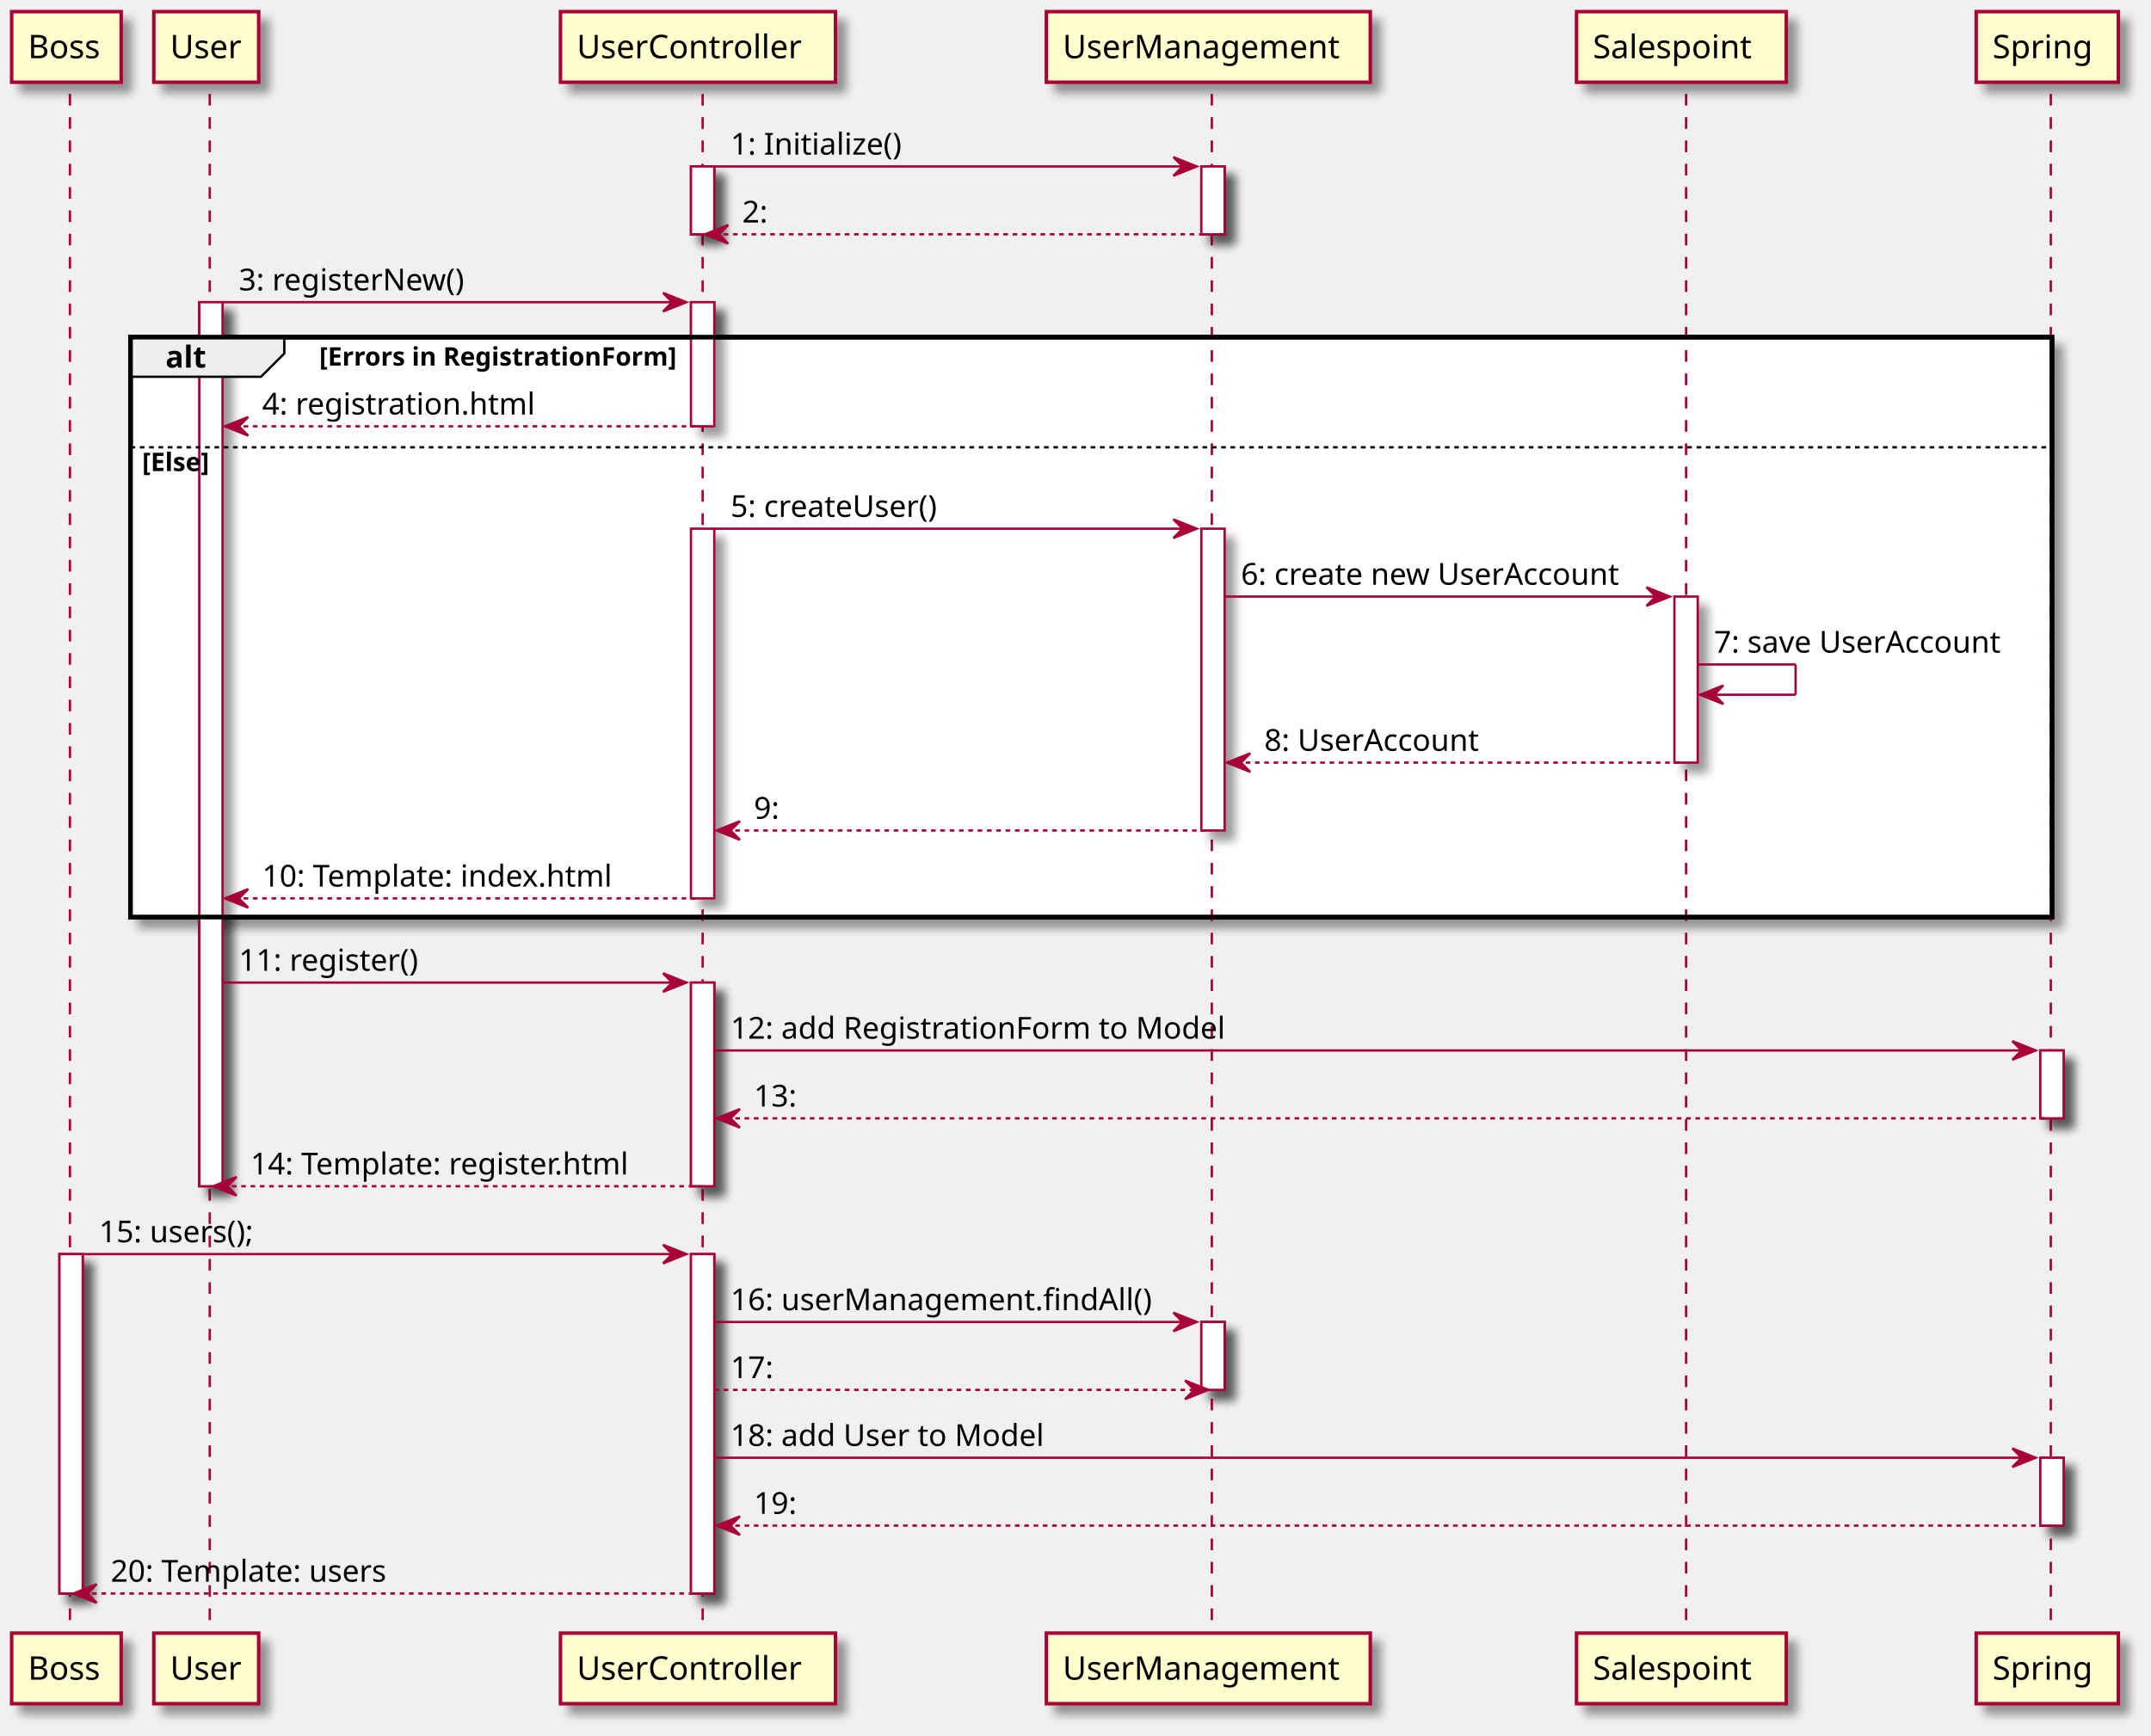
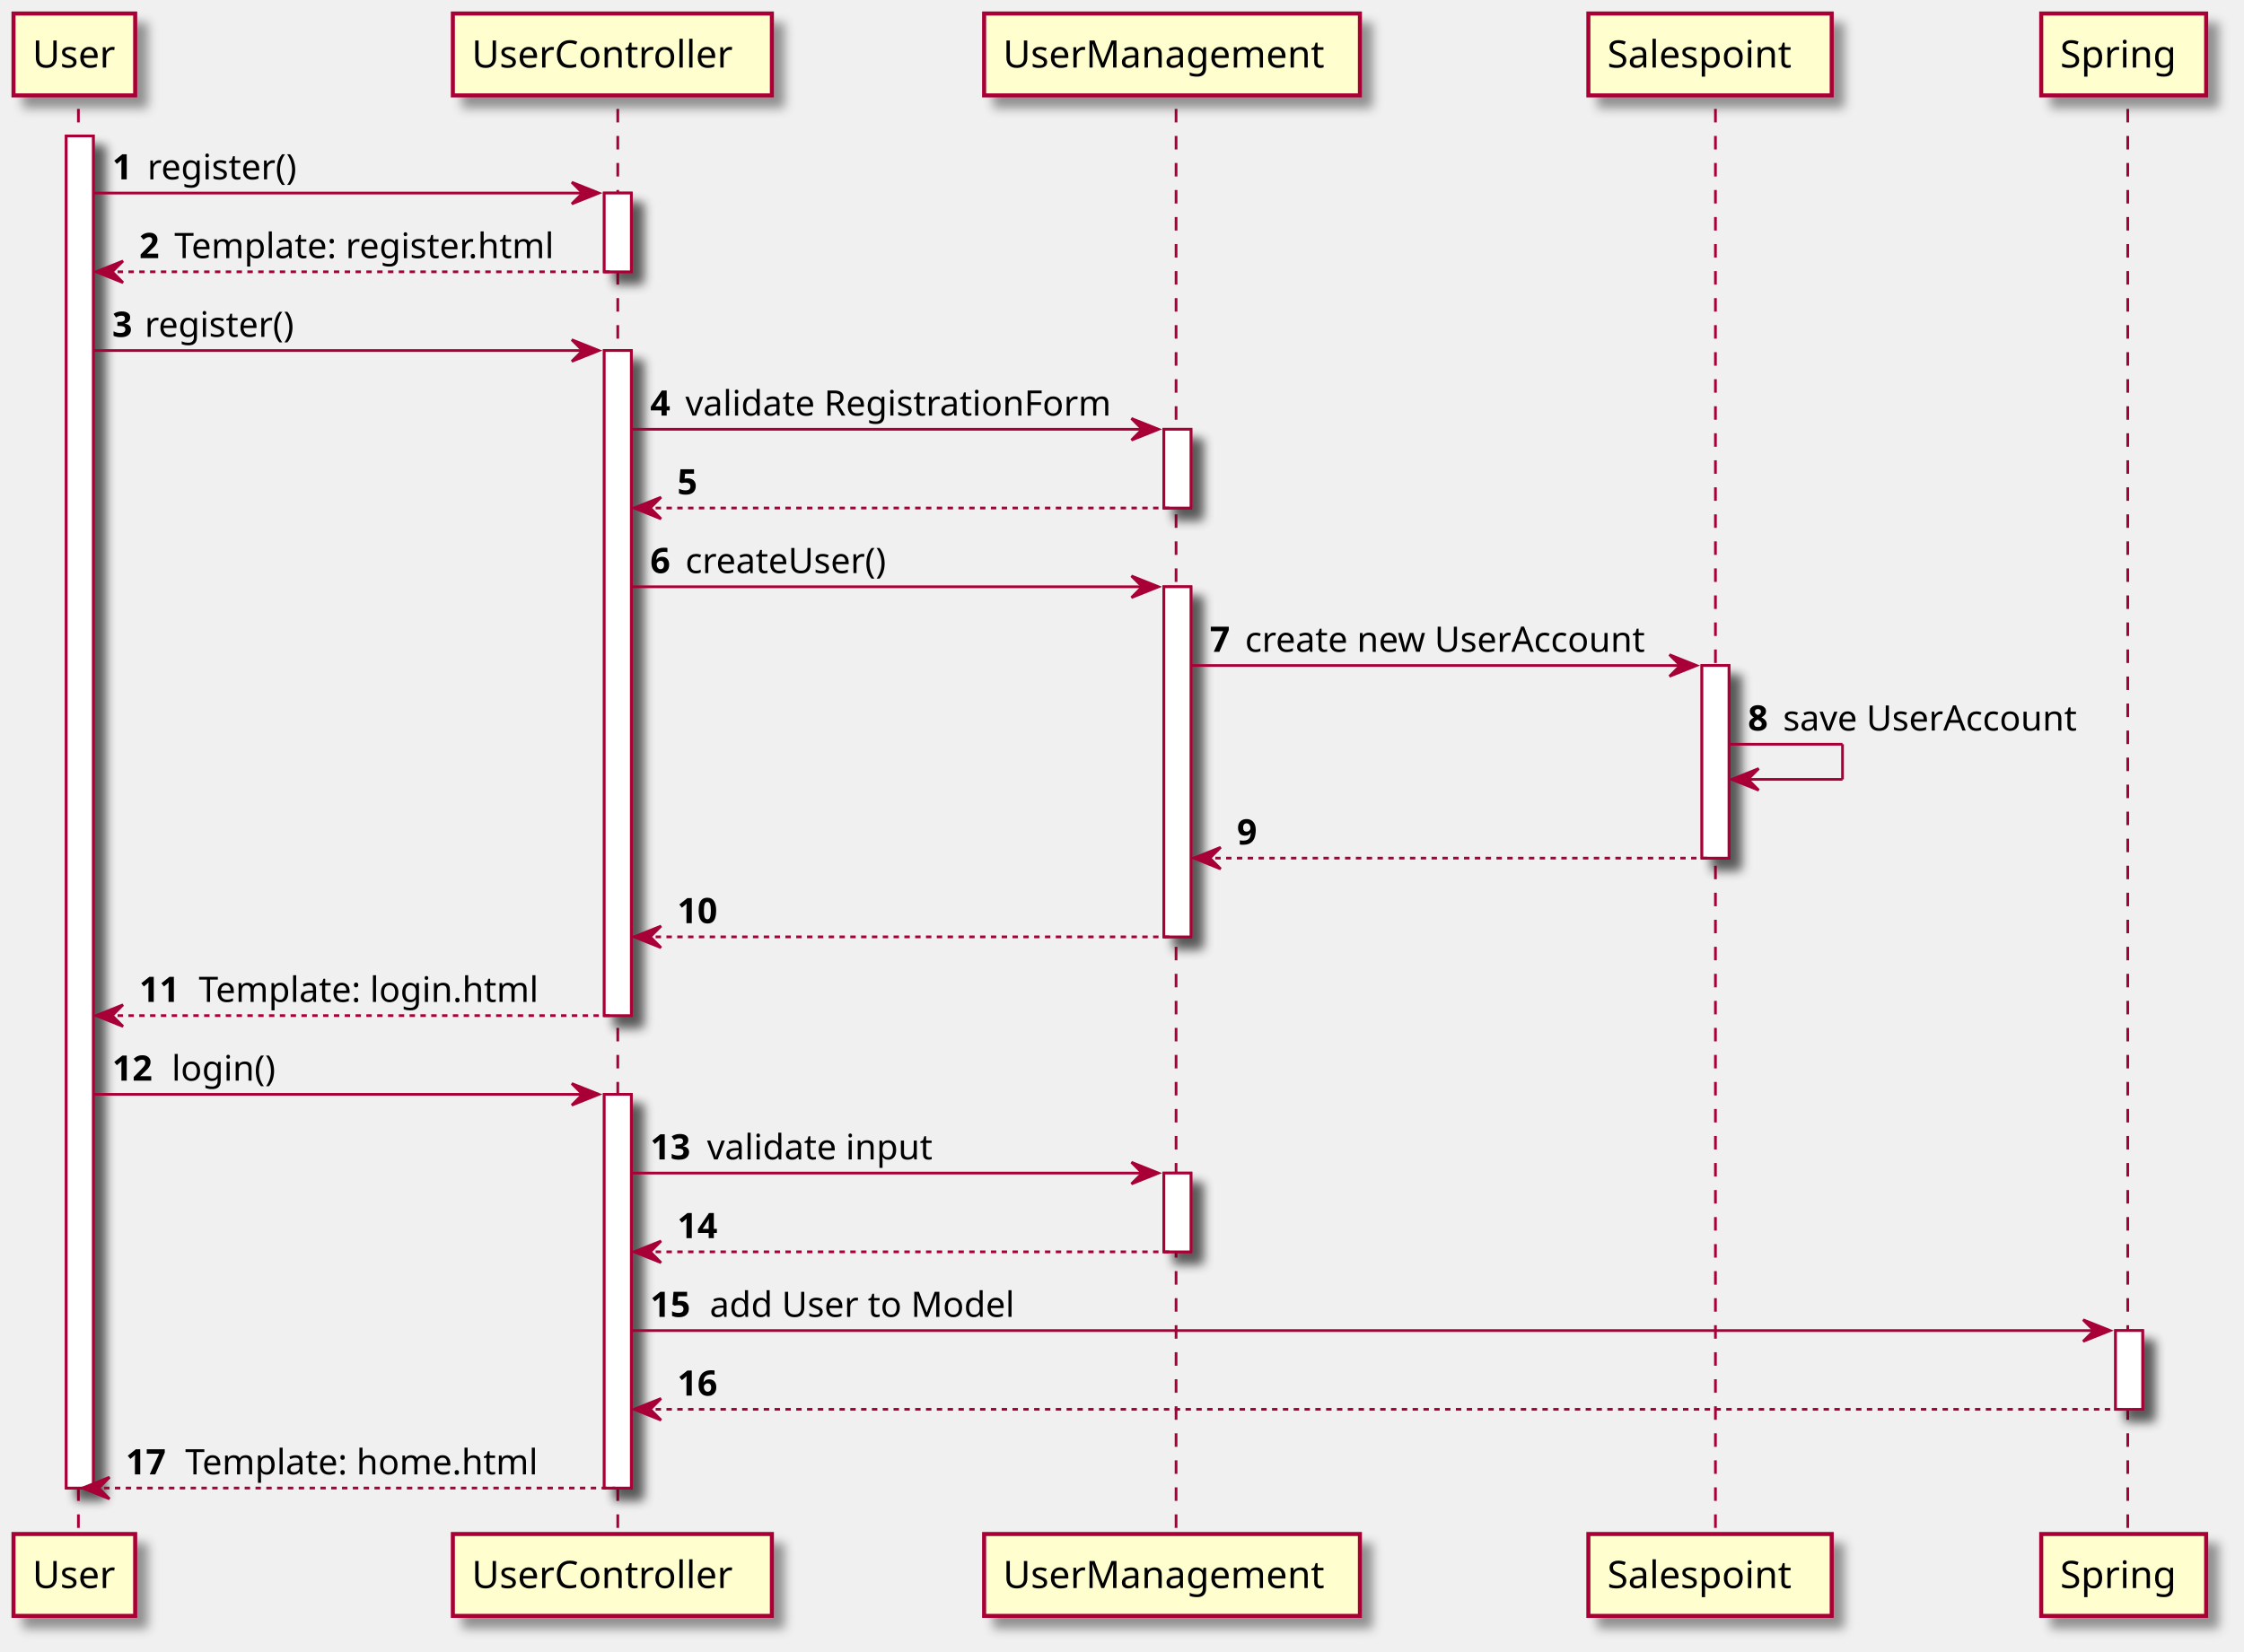
- <svg xmlns="http://www.w3.org/2000/svg" contentScriptType="application/ecmascript" contentStyleType="text/css" height="745px" preserveAspectRatio="none" style="width:923px;height:745px;background:#FFFFFF;" version="1.1" viewBox="0 0 923 745" width="923px" zoomAndPan="magnify">
+ <svg xmlns="http://www.w3.org/2000/svg" contentScriptType="application/ecmascript" contentStyleType="text/css" height="611px" preserveAspectRatio="none" style="width:830px;height:611px;background:#FFFFFF;" version="1.1" viewBox="0 0 830 611" width="830px" zoomAndPan="magnify">
  <defs>
-     <filter height="300%" id="f19cu676d3o87l" width="300%" x="-1" y="-1">
+     <filter height="300%" id="ffrktcsondud3" width="300%" x="-1" y="-1">
      <feGaussianBlur result="blurOut" stdDeviation="2.0" />
      <feColorMatrix in="blurOut" result="blurOut2" type="matrix" values="0 0 0 0 0 0 0 0 0 0 0 0 0 0 0 0 0 0 .4 0" />
      <feOffset dx="4.0" dy="4.0" in="blurOut2" result="blurOut3" />
      <feBlend in="SourceGraphic" in2="blurOut3" mode="normal" />
    </filter>
  </defs>
  <g>
-     <rect fill="#FFFFFF" filter="url(#f19cu676d3o87l)" height="145.664" style="stroke:#A80036;stroke-width:1.0;" width="10" x="25.5" y="538.227" />
-     <rect fill="#FFFFFF" filter="url(#f19cu676d3o87l)" height="379.398" style="stroke:#A80036;stroke-width:1.0;" width="10" x="85.5" y="129.695" />
-     <rect fill="#FFFFFF" filter="url(#f19cu676d3o87l)" height="29.133" style="stroke:#A80036;stroke-width:1.0;" width="10" x="296.5" y="71.43" />
-     <rect fill="#FFFFFF" filter="url(#f19cu676d3o87l)" height="53.266" style="stroke:#A80036;stroke-width:1.0;" width="10" x="296.5" y="129.695" />
-     <rect fill="#FFFFFF" filter="url(#f19cu676d3o87l)" height="158.664" style="stroke:#A80036;stroke-width:1.0;" width="10" x="296.5" y="226.898" />
-     <rect fill="#FFFFFF" filter="url(#f19cu676d3o87l)" height="87.398" style="stroke:#A80036;stroke-width:1.0;" width="10" x="296.5" y="421.695" />
-     <rect fill="#FFFFFF" filter="url(#f19cu676d3o87l)" height="145.664" style="stroke:#A80036;stroke-width:1.0;" width="10" x="296.5" y="538.227" />
-     <rect fill="#FFFFFF" filter="url(#f19cu676d3o87l)" height="29.133" style="stroke:#A80036;stroke-width:1.0;" width="10" x="515.5" y="71.43" />
-     <rect fill="#FFFFFF" filter="url(#f19cu676d3o87l)" height="129.531" style="stroke:#A80036;stroke-width:1.0;" width="10" x="515.5" y="226.898" />
-     <rect fill="#FFFFFF" filter="url(#f19cu676d3o87l)" height="29.133" style="stroke:#A80036;stroke-width:1.0;" width="10" x="515.5" y="567.359" />
-     <rect fill="#FFFFFF" filter="url(#f19cu676d3o87l)" height="71.266" style="stroke:#A80036;stroke-width:1.0;" width="10" x="718.5" y="256.031" />
-     <rect fill="#FFFFFF" filter="url(#f19cu676d3o87l)" height="29.133" style="stroke:#A80036;stroke-width:1.0;" width="10" x="875.5" y="450.828" />
-     <rect fill="#FFFFFF" filter="url(#f19cu676d3o87l)" height="29.133" style="stroke:#A80036;stroke-width:1.0;" width="10" x="875.5" y="625.625" />
-     <rect fill="#FFFFFF" filter="url(#f19cu676d3o87l)" height="248.867" style="stroke:#000000;stroke-width:2.0;" width="824.5" x="56" y="144.695" />
-     <rect fill="#FFFFFF" height="202.602" style="stroke:none;stroke-width:1.0;" width="824.5" x="56" y="190.961" />
-     <line style="stroke:#A80036;stroke-width:1.0;stroke-dasharray:5.0,5.0;" x1="30" x2="30" y1="40.297" y2="701.891" />
-     <line style="stroke:#A80036;stroke-width:1.0;stroke-dasharray:5.0,5.0;" x1="90" x2="90" y1="40.297" y2="701.891" />
-     <line style="stroke:#A80036;stroke-width:1.0;stroke-dasharray:5.0,5.0;" x1="301.5" x2="301.5" y1="40.297" y2="701.891" />
-     <line style="stroke:#A80036;stroke-width:1.0;stroke-dasharray:5.0,5.0;" x1="520" x2="520" y1="40.297" y2="701.891" />
-     <line style="stroke:#A80036;stroke-width:1.0;stroke-dasharray:5.0,5.0;" x1="723.5" x2="723.5" y1="40.297" y2="701.891" />
-     <line style="stroke:#A80036;stroke-width:1.0;stroke-dasharray:5.0,5.0;" x1="880" x2="880" y1="40.297" y2="701.891" />
-     <rect fill="#FEFECE" filter="url(#f19cu676d3o87l)" height="30.297" style="stroke:#A80036;stroke-width:1.5;" width="47" x="5" y="5" />
-     <text fill="#000000" font-family="sans-serif" font-size="14" lengthAdjust="spacing" textLength="33" x="12" y="24.995">Boss</text>
-     <rect fill="#FEFECE" filter="url(#f19cu676d3o87l)" height="30.297" style="stroke:#A80036;stroke-width:1.5;" width="47" x="5" y="700.891" />
-     <text fill="#000000" font-family="sans-serif" font-size="14" lengthAdjust="spacing" textLength="33" x="12" y="720.886">Boss</text>
-     <rect fill="#FEFECE" filter="url(#f19cu676d3o87l)" height="30.297" style="stroke:#A80036;stroke-width:1.5;" width="45" x="66" y="5" />
-     <text fill="#000000" font-family="sans-serif" font-size="14" lengthAdjust="spacing" textLength="31" x="73" y="24.995">User</text>
-     <rect fill="#FEFECE" filter="url(#f19cu676d3o87l)" height="30.297" style="stroke:#A80036;stroke-width:1.5;" width="45" x="66" y="700.891" />
-     <text fill="#000000" font-family="sans-serif" font-size="14" lengthAdjust="spacing" textLength="31" x="73" y="720.886">User</text>
-     <rect fill="#FEFECE" filter="url(#f19cu676d3o87l)" height="30.297" style="stroke:#A80036;stroke-width:1.5;" width="118" x="240.5" y="5" />
-     <text fill="#000000" font-family="sans-serif" font-size="14" lengthAdjust="spacing" textLength="104" x="247.5" y="24.995">UserController</text>
-     <rect fill="#FEFECE" filter="url(#f19cu676d3o87l)" height="30.297" style="stroke:#A80036;stroke-width:1.5;" width="118" x="240.5" y="700.891" />
-     <text fill="#000000" font-family="sans-serif" font-size="14" lengthAdjust="spacing" textLength="104" x="247.5" y="720.886">UserController</text>
-     <rect fill="#FEFECE" filter="url(#f19cu676d3o87l)" height="30.297" style="stroke:#A80036;stroke-width:1.5;" width="139" x="449" y="5" />
-     <text fill="#000000" font-family="sans-serif" font-size="14" lengthAdjust="spacing" textLength="125" x="456" y="24.995">UserManagement</text>
-     <rect fill="#FEFECE" filter="url(#f19cu676d3o87l)" height="30.297" style="stroke:#A80036;stroke-width:1.5;" width="139" x="449" y="700.891" />
-     <text fill="#000000" font-family="sans-serif" font-size="14" lengthAdjust="spacing" textLength="125" x="456" y="720.886">UserManagement</text>
-     <rect fill="#FEFECE" filter="url(#f19cu676d3o87l)" height="30.297" style="stroke:#A80036;stroke-width:1.5;" width="90" x="676.5" y="5" />
-     <text fill="#000000" font-family="sans-serif" font-size="14" lengthAdjust="spacing" textLength="76" x="683.5" y="24.995">Salespoint</text>
-     <rect fill="#FEFECE" filter="url(#f19cu676d3o87l)" height="30.297" style="stroke:#A80036;stroke-width:1.5;" width="90" x="676.5" y="700.891" />
-     <text fill="#000000" font-family="sans-serif" font-size="14" lengthAdjust="spacing" textLength="76" x="683.5" y="720.886">Salespoint</text>
-     <rect fill="#FEFECE" filter="url(#f19cu676d3o87l)" height="30.297" style="stroke:#A80036;stroke-width:1.5;" width="61" x="848" y="5" />
-     <text fill="#000000" font-family="sans-serif" font-size="14" lengthAdjust="spacing" textLength="47" x="855" y="24.995">Spring</text>
-     <rect fill="#FEFECE" filter="url(#f19cu676d3o87l)" height="30.297" style="stroke:#A80036;stroke-width:1.5;" width="61" x="848" y="700.891" />
-     <text fill="#000000" font-family="sans-serif" font-size="14" lengthAdjust="spacing" textLength="47" x="855" y="720.886">Spring</text>
-     <rect fill="#FFFFFF" filter="url(#f19cu676d3o87l)" height="145.664" style="stroke:#A80036;stroke-width:1.0;" width="10" x="25.5" y="538.227" />
-     <rect fill="#FFFFFF" filter="url(#f19cu676d3o87l)" height="379.398" style="stroke:#A80036;stroke-width:1.0;" width="10" x="85.5" y="129.695" />
-     <rect fill="#FFFFFF" filter="url(#f19cu676d3o87l)" height="29.133" style="stroke:#A80036;stroke-width:1.0;" width="10" x="296.5" y="71.43" />
-     <rect fill="#FFFFFF" filter="url(#f19cu676d3o87l)" height="53.266" style="stroke:#A80036;stroke-width:1.0;" width="10" x="296.5" y="129.695" />
-     <rect fill="#FFFFFF" filter="url(#f19cu676d3o87l)" height="158.664" style="stroke:#A80036;stroke-width:1.0;" width="10" x="296.5" y="226.898" />
-     <rect fill="#FFFFFF" filter="url(#f19cu676d3o87l)" height="87.398" style="stroke:#A80036;stroke-width:1.0;" width="10" x="296.5" y="421.695" />
-     <rect fill="#FFFFFF" filter="url(#f19cu676d3o87l)" height="145.664" style="stroke:#A80036;stroke-width:1.0;" width="10" x="296.5" y="538.227" />
-     <rect fill="#FFFFFF" filter="url(#f19cu676d3o87l)" height="29.133" style="stroke:#A80036;stroke-width:1.0;" width="10" x="515.5" y="71.43" />
-     <rect fill="#FFFFFF" filter="url(#f19cu676d3o87l)" height="129.531" style="stroke:#A80036;stroke-width:1.0;" width="10" x="515.5" y="226.898" />
-     <rect fill="#FFFFFF" filter="url(#f19cu676d3o87l)" height="29.133" style="stroke:#A80036;stroke-width:1.0;" width="10" x="515.5" y="567.359" />
-     <rect fill="#FFFFFF" filter="url(#f19cu676d3o87l)" height="71.266" style="stroke:#A80036;stroke-width:1.0;" width="10" x="718.5" y="256.031" />
-     <rect fill="#FFFFFF" filter="url(#f19cu676d3o87l)" height="29.133" style="stroke:#A80036;stroke-width:1.0;" width="10" x="875.5" y="450.828" />
-     <rect fill="#FFFFFF" filter="url(#f19cu676d3o87l)" height="29.133" style="stroke:#A80036;stroke-width:1.0;" width="10" x="875.5" y="625.625" />
-     <polygon fill="#A80036" points="503.5,67.43,513.5,71.43,503.5,75.43,507.5,71.43" style="stroke:#A80036;stroke-width:1.0;" />
-     <line style="stroke:#A80036;stroke-width:1.0;" x1="306.5" x2="509.5" y1="71.43" y2="71.43" />
-     <text fill="#000000" font-family="sans-serif" font-size="13" lengthAdjust="spacing" textLength="78" x="313.5" y="66.364">1: Initialize()</text>
-     <polygon fill="#A80036" points="312.5,96.562,302.5,100.562,312.5,104.562,308.5,100.562" style="stroke:#A80036;stroke-width:1.0;" />
-     <line style="stroke:#A80036;stroke-width:1.0;stroke-dasharray:2.0,2.0;" x1="306.5" x2="519.5" y1="100.562" y2="100.562" />
-     <text fill="#000000" font-family="sans-serif" font-size="13" lengthAdjust="spacing" textLength="13" x="318.5" y="95.497">2:</text>
-     <polygon fill="#A80036" points="284.5,125.695,294.5,129.695,284.5,133.695,288.5,129.695" style="stroke:#A80036;stroke-width:1.0;" />
-     <line style="stroke:#A80036;stroke-width:1.0;" x1="95.5" x2="290.5" y1="129.695" y2="129.695" />
-     <text fill="#000000" font-family="sans-serif" font-size="13" lengthAdjust="spacing" textLength="104" x="102.5" y="124.629">3: registerNew()</text>
-     <path d="M56,144.695 L122,144.695 L122,151.695 L112,161.695 L56,161.695 L56,144.695 " fill="#EEEEEE" style="stroke:#000000;stroke-width:1.0;" />
-     <rect fill="none" height="248.867" style="stroke:#000000;stroke-width:2.0;" width="824.5" x="56" y="144.695" />
-     <text fill="#000000" font-family="sans-serif" font-size="13" font-weight="bold" lengthAdjust="spacing" textLength="21" x="71" y="157.762">alt</text>
-     <text fill="#000000" font-family="sans-serif" font-size="11" font-weight="bold" lengthAdjust="spacing" textLength="189" x="137" y="156.906">[Errors in RegistrationForm]</text>
-     <polygon fill="#A80036" points="106.5,178.961,96.5,182.961,106.5,186.961,102.5,182.961" style="stroke:#A80036;stroke-width:1.0;" />
-     <line style="stroke:#A80036;stroke-width:1.0;stroke-dasharray:2.0,2.0;" x1="100.5" x2="300.5" y1="182.961" y2="182.961" />
-     <text fill="#000000" font-family="sans-serif" font-size="13" lengthAdjust="spacing" textLength="123" x="112.5" y="177.895">4: registration.html</text>
-     <line style="stroke:#000000;stroke-width:1.0;stroke-dasharray:2.0,2.0;" x1="56" x2="880.5" y1="191.961" y2="191.961" />
-     <text fill="#000000" font-family="sans-serif" font-size="11" font-weight="bold" lengthAdjust="spacing" textLength="36" x="61" y="202.171">[Else]</text>
-     <polygon fill="#A80036" points="503.5,222.898,513.5,226.898,503.5,230.898,507.5,226.898" style="stroke:#A80036;stroke-width:1.0;" />
-     <line style="stroke:#A80036;stroke-width:1.0;" x1="306.5" x2="509.5" y1="226.898" y2="226.898" />
-     <text fill="#000000" font-family="sans-serif" font-size="13" lengthAdjust="spacing" textLength="97" x="313.5" y="221.833">5: createUser()</text>
-     <polygon fill="#A80036" points="706.5,252.031,716.5,256.031,706.5,260.031,710.5,256.031" style="stroke:#A80036;stroke-width:1.0;" />
-     <line style="stroke:#A80036;stroke-width:1.0;" x1="525.5" x2="712.5" y1="256.031" y2="256.031" />
-     <text fill="#000000" font-family="sans-serif" font-size="13" lengthAdjust="spacing" textLength="174" x="532.5" y="250.965">6: create new UserAccount</text>
-     <line style="stroke:#A80036;stroke-width:1.0;" x1="728.5" x2="770.5" y1="285.164" y2="285.164" />
-     <line style="stroke:#A80036;stroke-width:1.0;" x1="770.5" x2="770.5" y1="285.164" y2="298.164" />
-     <line style="stroke:#A80036;stroke-width:1.0;" x1="729.5" x2="770.5" y1="298.164" y2="298.164" />
-     <polygon fill="#A80036" points="739.5,294.164,729.5,298.164,739.5,302.164,735.5,298.164" style="stroke:#A80036;stroke-width:1.0;" />
-     <text fill="#000000" font-family="sans-serif" font-size="13" lengthAdjust="spacing" textLength="133" x="735.5" y="280.098">7: save UserAccount</text>
-     <polygon fill="#A80036" points="536.5,323.297,526.5,327.297,536.5,331.297,532.5,327.297" style="stroke:#A80036;stroke-width:1.0;" />
-     <line style="stroke:#A80036;stroke-width:1.0;stroke-dasharray:2.0,2.0;" x1="530.5" x2="722.5" y1="327.297" y2="327.297" />
-     <text fill="#000000" font-family="sans-serif" font-size="13" lengthAdjust="spacing" textLength="98" x="542.5" y="322.231">8: UserAccount</text>
-     <polygon fill="#A80036" points="317.5,352.43,307.5,356.43,317.5,360.43,313.5,356.43" style="stroke:#A80036;stroke-width:1.0;" />
-     <line style="stroke:#A80036;stroke-width:1.0;stroke-dasharray:2.0,2.0;" x1="311.5" x2="519.5" y1="356.43" y2="356.43" />
-     <text fill="#000000" font-family="sans-serif" font-size="13" lengthAdjust="spacing" textLength="13" x="323.5" y="351.364">9:</text>
-     <polygon fill="#A80036" points="106.5,381.562,96.5,385.562,106.5,389.562,102.5,385.562" style="stroke:#A80036;stroke-width:1.0;" />
-     <line style="stroke:#A80036;stroke-width:1.0;stroke-dasharray:2.0,2.0;" x1="100.5" x2="300.5" y1="385.562" y2="385.562" />
-     <text fill="#000000" font-family="sans-serif" font-size="13" lengthAdjust="spacing" textLength="163" x="112.5" y="380.497">10: Template: index.html</text>
-     <polygon fill="#A80036" points="284.5,417.695,294.5,421.695,284.5,425.695,288.5,421.695" style="stroke:#A80036;stroke-width:1.0;" />
-     <line style="stroke:#A80036;stroke-width:1.0;" x1="95.5" x2="290.5" y1="421.695" y2="421.695" />
-     <text fill="#000000" font-family="sans-serif" font-size="13" lengthAdjust="spacing" textLength="84" x="102.5" y="416.629">11: register()</text>
-     <polygon fill="#A80036" points="863.5,446.828,873.5,450.828,863.5,454.828,867.5,450.828" style="stroke:#A80036;stroke-width:1.0;" />
-     <line style="stroke:#A80036;stroke-width:1.0;" x1="306.5" x2="869.5" y1="450.828" y2="450.828" />
-     <text fill="#000000" font-family="sans-serif" font-size="13" lengthAdjust="spacing" textLength="221" x="313.5" y="445.762">12: add RegistrationForm to Model</text>
-     <polygon fill="#A80036" points="317.5,475.961,307.5,479.961,317.5,483.961,313.5,479.961" style="stroke:#A80036;stroke-width:1.0;" />
-     <line style="stroke:#A80036;stroke-width:1.0;stroke-dasharray:2.0,2.0;" x1="311.5" x2="879.5" y1="479.961" y2="479.961" />
-     <text fill="#000000" font-family="sans-serif" font-size="13" lengthAdjust="spacing" textLength="21" x="323.5" y="474.895">13:</text>
-     <polygon fill="#A80036" points="101.5,505.094,91.5,509.094,101.5,513.094,97.5,509.094" style="stroke:#A80036;stroke-width:1.0;" />
-     <line style="stroke:#A80036;stroke-width:1.0;stroke-dasharray:2.0,2.0;" x1="95.5" x2="300.5" y1="509.094" y2="509.094" />
-     <text fill="#000000" font-family="sans-serif" font-size="13" lengthAdjust="spacing" textLength="177" x="107.5" y="504.028">14: Template: register.html</text>
-     <polygon fill="#A80036" points="284.5,534.227,294.5,538.227,284.5,542.227,288.5,538.227" style="stroke:#A80036;stroke-width:1.0;" />
-     <line style="stroke:#A80036;stroke-width:1.0;" x1="35.5" x2="290.5" y1="538.227" y2="538.227" />
-     <text fill="#000000" font-family="sans-serif" font-size="13" lengthAdjust="spacing" textLength="75" x="42.5" y="533.161">15: users();</text>
-     <polygon fill="#A80036" points="503.5,563.359,513.5,567.359,503.5,571.359,507.5,567.359" style="stroke:#A80036;stroke-width:1.0;" />
-     <line style="stroke:#A80036;stroke-width:1.0;" x1="306.5" x2="509.5" y1="567.359" y2="567.359" />
-     <text fill="#000000" font-family="sans-serif" font-size="13" lengthAdjust="spacing" textLength="190" x="313.5" y="562.293">16: userManagement.findAll()</text>
-     <polygon fill="#A80036" points="508.5,592.492,518.5,596.492,508.5,600.492,512.5,596.492" style="stroke:#A80036;stroke-width:1.0;" />
-     <line style="stroke:#A80036;stroke-width:1.0;stroke-dasharray:2.0,2.0;" x1="306.5" x2="514.5" y1="596.492" y2="596.492" />
-     <text fill="#000000" font-family="sans-serif" font-size="13" lengthAdjust="spacing" textLength="21" x="313.5" y="591.426">17:</text>
-     <polygon fill="#A80036" points="863.5,621.625,873.5,625.625,863.5,629.625,867.5,625.625" style="stroke:#A80036;stroke-width:1.0;" />
-     <line style="stroke:#A80036;stroke-width:1.0;" x1="306.5" x2="869.5" y1="625.625" y2="625.625" />
-     <text fill="#000000" font-family="sans-serif" font-size="13" lengthAdjust="spacing" textLength="140" x="313.5" y="620.559">18: add User to Model</text>
-     <polygon fill="#A80036" points="317.5,650.758,307.5,654.758,317.5,658.758,313.5,654.758" style="stroke:#A80036;stroke-width:1.0;" />
-     <line style="stroke:#A80036;stroke-width:1.0;stroke-dasharray:2.0,2.0;" x1="311.5" x2="879.5" y1="654.758" y2="654.758" />
-     <text fill="#000000" font-family="sans-serif" font-size="13" lengthAdjust="spacing" textLength="21" x="323.5" y="649.692">19:</text>
-     <polygon fill="#A80036" points="41.5,679.891,31.5,683.891,41.5,687.891,37.5,683.891" style="stroke:#A80036;stroke-width:1.0;" />
-     <line style="stroke:#A80036;stroke-width:1.0;stroke-dasharray:2.0,2.0;" x1="35.5" x2="300.5" y1="683.891" y2="683.891" />
-     <text fill="#000000" font-family="sans-serif" font-size="13" lengthAdjust="spacing" textLength="130" x="47.5" y="678.825">20: Template: users</text>
+     <rect fill="#FFFFFF" filter="url(#ffrktcsondud3)" height="500.258" style="stroke:#A80036;stroke-width:1.0;" width="10" x="24.5" y="50.297" />
+     <rect fill="#FFFFFF" filter="url(#ffrktcsondud3)" height="29.133" style="stroke:#A80036;stroke-width:1.0;" width="10" x="223.5" y="71.43" />
+     <rect fill="#FFFFFF" filter="url(#ffrktcsondud3)" height="246.062" style="stroke:#A80036;stroke-width:1.0;" width="10" x="223.5" y="129.695" />
+     <rect fill="#FFFFFF" filter="url(#ffrktcsondud3)" height="145.664" style="stroke:#A80036;stroke-width:1.0;" width="10" x="223.5" y="404.891" />
+     <rect fill="#FFFFFF" filter="url(#ffrktcsondud3)" height="29.133" style="stroke:#A80036;stroke-width:1.0;" width="10" x="430.5" y="158.828" />
+     <rect fill="#FFFFFF" filter="url(#ffrktcsondud3)" height="129.531" style="stroke:#A80036;stroke-width:1.0;" width="10" x="430.5" y="217.094" />
+     <rect fill="#FFFFFF" filter="url(#ffrktcsondud3)" height="29.133" style="stroke:#A80036;stroke-width:1.0;" width="10" x="430.5" y="434.023" />
+     <rect fill="#FFFFFF" filter="url(#ffrktcsondud3)" height="71.266" style="stroke:#A80036;stroke-width:1.0;" width="10" x="629.5" y="246.227" />
+     <rect fill="#FFFFFF" filter="url(#ffrktcsondud3)" height="29.133" style="stroke:#A80036;stroke-width:1.0;" width="10" x="782.5" y="492.289" />
+     <line style="stroke:#A80036;stroke-width:1.0;stroke-dasharray:5.0,5.0;" x1="29" x2="29" y1="40.297" y2="568.555" />
+     <line style="stroke:#A80036;stroke-width:1.0;stroke-dasharray:5.0,5.0;" x1="228.5" x2="228.5" y1="40.297" y2="568.555" />
+     <line style="stroke:#A80036;stroke-width:1.0;stroke-dasharray:5.0,5.0;" x1="435" x2="435" y1="40.297" y2="568.555" />
+     <line style="stroke:#A80036;stroke-width:1.0;stroke-dasharray:5.0,5.0;" x1="634.5" x2="634.5" y1="40.297" y2="568.555" />
+     <line style="stroke:#A80036;stroke-width:1.0;stroke-dasharray:5.0,5.0;" x1="787" x2="787" y1="40.297" y2="568.555" />
+     <rect fill="#FEFECE" filter="url(#ffrktcsondud3)" height="30.297" style="stroke:#A80036;stroke-width:1.5;" width="45" x="5" y="5" />
+     <text fill="#000000" font-family="sans-serif" font-size="14" lengthAdjust="spacing" textLength="31" x="12" y="24.995">User</text>
+     <rect fill="#FEFECE" filter="url(#ffrktcsondud3)" height="30.297" style="stroke:#A80036;stroke-width:1.5;" width="45" x="5" y="567.555" />
+     <text fill="#000000" font-family="sans-serif" font-size="14" lengthAdjust="spacing" textLength="31" x="12" y="587.55">User</text>
+     <rect fill="#FEFECE" filter="url(#ffrktcsondud3)" height="30.297" style="stroke:#A80036;stroke-width:1.5;" width="118" x="167.5" y="5" />
+     <text fill="#000000" font-family="sans-serif" font-size="14" lengthAdjust="spacing" textLength="104" x="174.5" y="24.995">UserController</text>
+     <rect fill="#FEFECE" filter="url(#ffrktcsondud3)" height="30.297" style="stroke:#A80036;stroke-width:1.5;" width="118" x="167.5" y="567.555" />
+     <text fill="#000000" font-family="sans-serif" font-size="14" lengthAdjust="spacing" textLength="104" x="174.5" y="587.55">UserController</text>
+     <rect fill="#FEFECE" filter="url(#ffrktcsondud3)" height="30.297" style="stroke:#A80036;stroke-width:1.5;" width="139" x="364" y="5" />
+     <text fill="#000000" font-family="sans-serif" font-size="14" lengthAdjust="spacing" textLength="125" x="371" y="24.995">UserManagement</text>
+     <rect fill="#FEFECE" filter="url(#ffrktcsondud3)" height="30.297" style="stroke:#A80036;stroke-width:1.5;" width="139" x="364" y="567.555" />
+     <text fill="#000000" font-family="sans-serif" font-size="14" lengthAdjust="spacing" textLength="125" x="371" y="587.55">UserManagement</text>
+     <rect fill="#FEFECE" filter="url(#ffrktcsondud3)" height="30.297" style="stroke:#A80036;stroke-width:1.5;" width="90" x="587.5" y="5" />
+     <text fill="#000000" font-family="sans-serif" font-size="14" lengthAdjust="spacing" textLength="76" x="594.5" y="24.995">Salespoint</text>
+     <rect fill="#FEFECE" filter="url(#ffrktcsondud3)" height="30.297" style="stroke:#A80036;stroke-width:1.5;" width="90" x="587.5" y="567.555" />
+     <text fill="#000000" font-family="sans-serif" font-size="14" lengthAdjust="spacing" textLength="76" x="594.5" y="587.55">Salespoint</text>
+     <rect fill="#FEFECE" filter="url(#ffrktcsondud3)" height="30.297" style="stroke:#A80036;stroke-width:1.5;" width="61" x="755" y="5" />
+     <text fill="#000000" font-family="sans-serif" font-size="14" lengthAdjust="spacing" textLength="47" x="762" y="24.995">Spring</text>
+     <rect fill="#FEFECE" filter="url(#ffrktcsondud3)" height="30.297" style="stroke:#A80036;stroke-width:1.5;" width="61" x="755" y="567.555" />
+     <text fill="#000000" font-family="sans-serif" font-size="14" lengthAdjust="spacing" textLength="47" x="762" y="587.55">Spring</text>
+     <rect fill="#FFFFFF" filter="url(#ffrktcsondud3)" height="500.258" style="stroke:#A80036;stroke-width:1.0;" width="10" x="24.5" y="50.297" />
+     <rect fill="#FFFFFF" filter="url(#ffrktcsondud3)" height="29.133" style="stroke:#A80036;stroke-width:1.0;" width="10" x="223.5" y="71.43" />
+     <rect fill="#FFFFFF" filter="url(#ffrktcsondud3)" height="246.062" style="stroke:#A80036;stroke-width:1.0;" width="10" x="223.5" y="129.695" />
+     <rect fill="#FFFFFF" filter="url(#ffrktcsondud3)" height="145.664" style="stroke:#A80036;stroke-width:1.0;" width="10" x="223.5" y="404.891" />
+     <rect fill="#FFFFFF" filter="url(#ffrktcsondud3)" height="29.133" style="stroke:#A80036;stroke-width:1.0;" width="10" x="430.5" y="158.828" />
+     <rect fill="#FFFFFF" filter="url(#ffrktcsondud3)" height="129.531" style="stroke:#A80036;stroke-width:1.0;" width="10" x="430.5" y="217.094" />
+     <rect fill="#FFFFFF" filter="url(#ffrktcsondud3)" height="29.133" style="stroke:#A80036;stroke-width:1.0;" width="10" x="430.5" y="434.023" />
+     <rect fill="#FFFFFF" filter="url(#ffrktcsondud3)" height="71.266" style="stroke:#A80036;stroke-width:1.0;" width="10" x="629.5" y="246.227" />
+     <rect fill="#FFFFFF" filter="url(#ffrktcsondud3)" height="29.133" style="stroke:#A80036;stroke-width:1.0;" width="10" x="782.5" y="492.289" />
+     <polygon fill="#A80036" points="211.5,67.43,221.5,71.43,211.5,75.43,215.5,71.43" style="stroke:#A80036;stroke-width:1.0;" />
+     <line style="stroke:#A80036;stroke-width:1.0;" x1="34.5" x2="217.5" y1="71.43" y2="71.43" />
+     <text fill="#000000" font-family="sans-serif" font-size="13" font-weight="bold" lengthAdjust="spacing" textLength="9" x="41.5" y="66.364">1</text>
+     <text fill="#000000" font-family="sans-serif" font-size="13" lengthAdjust="spacing" textLength="59" x="54.5" y="66.364">register()</text>
+     <polygon fill="#A80036" points="45.5,96.562,35.5,100.562,45.5,104.562,41.5,100.562" style="stroke:#A80036;stroke-width:1.0;" />
+     <line style="stroke:#A80036;stroke-width:1.0;stroke-dasharray:2.0,2.0;" x1="39.5" x2="227.5" y1="100.562" y2="100.562" />
+     <text fill="#000000" font-family="sans-serif" font-size="13" font-weight="bold" lengthAdjust="spacing" textLength="9" x="51.5" y="95.497">2</text>
+     <text fill="#000000" font-family="sans-serif" font-size="13" lengthAdjust="spacing" textLength="152" x="64.5" y="95.497">Template: register.html</text>
+     <polygon fill="#A80036" points="211.5,125.695,221.5,129.695,211.5,133.695,215.5,129.695" style="stroke:#A80036;stroke-width:1.0;" />
+     <line style="stroke:#A80036;stroke-width:1.0;" x1="34.5" x2="217.5" y1="129.695" y2="129.695" />
+     <text fill="#000000" font-family="sans-serif" font-size="13" font-weight="bold" lengthAdjust="spacing" textLength="8" x="41.5" y="124.629">3</text>
+     <text fill="#000000" font-family="sans-serif" font-size="13" lengthAdjust="spacing" textLength="59" x="53.5" y="124.629">register()</text>
+     <polygon fill="#A80036" points="418.5,154.828,428.5,158.828,418.5,162.828,422.5,158.828" style="stroke:#A80036;stroke-width:1.0;" />
+     <line style="stroke:#A80036;stroke-width:1.0;" x1="233.5" x2="424.5" y1="158.828" y2="158.828" />
+     <text fill="#000000" font-family="sans-serif" font-size="13" font-weight="bold" lengthAdjust="spacing" textLength="9" x="240.5" y="153.762">4</text>
+     <text fill="#000000" font-family="sans-serif" font-size="13" lengthAdjust="spacing" textLength="165" x="253.5" y="153.762">validate RegistrationForm</text>
+     <polygon fill="#A80036" points="244.5,183.961,234.5,187.961,244.5,191.961,240.5,187.961" style="stroke:#A80036;stroke-width:1.0;" />
+     <line style="stroke:#A80036;stroke-width:1.0;stroke-dasharray:2.0,2.0;" x1="238.5" x2="434.5" y1="187.961" y2="187.961" />
+     <text fill="#000000" font-family="sans-serif" font-size="13" font-weight="bold" lengthAdjust="spacing" textLength="9" x="250.5" y="182.895">5</text>
+     <text fill="#000000" font-family="sans-serif" font-size="13" lengthAdjust="spacing" textLength="0" x="267.5" y="182.895" />
+     <polygon fill="#A80036" points="418.5,213.094,428.5,217.094,418.5,221.094,422.5,217.094" style="stroke:#A80036;stroke-width:1.0;" />
+     <line style="stroke:#A80036;stroke-width:1.0;" x1="233.5" x2="424.5" y1="217.094" y2="217.094" />
+     <text fill="#000000" font-family="sans-serif" font-size="13" font-weight="bold" lengthAdjust="spacing" textLength="9" x="240.5" y="212.028">6</text>
+     <text fill="#000000" font-family="sans-serif" font-size="13" lengthAdjust="spacing" textLength="80" x="253.5" y="212.028">createUser()</text>
+     <polygon fill="#A80036" points="617.5,242.227,627.5,246.227,617.5,250.227,621.5,246.227" style="stroke:#A80036;stroke-width:1.0;" />
+     <line style="stroke:#A80036;stroke-width:1.0;" x1="440.5" x2="623.5" y1="246.227" y2="246.227" />
+     <text fill="#000000" font-family="sans-serif" font-size="13" font-weight="bold" lengthAdjust="spacing" textLength="9" x="447.5" y="241.161">7</text>
+     <text fill="#000000" font-family="sans-serif" font-size="13" lengthAdjust="spacing" textLength="157" x="460.5" y="241.161">create new UserAccount</text>
+     <line style="stroke:#A80036;stroke-width:1.0;" x1="639.5" x2="681.5" y1="275.359" y2="275.359" />
+     <line style="stroke:#A80036;stroke-width:1.0;" x1="681.5" x2="681.5" y1="275.359" y2="288.359" />
+     <line style="stroke:#A80036;stroke-width:1.0;" x1="640.5" x2="681.5" y1="288.359" y2="288.359" />
+     <polygon fill="#A80036" points="650.5,284.359,640.5,288.359,650.5,292.359,646.5,288.359" style="stroke:#A80036;stroke-width:1.0;" />
+     <text fill="#000000" font-family="sans-serif" font-size="13" font-weight="bold" lengthAdjust="spacing" textLength="9" x="646.5" y="270.293">8</text>
+     <text fill="#000000" font-family="sans-serif" font-size="13" lengthAdjust="spacing" textLength="116" x="659.5" y="270.293">save UserAccount</text>
+     <polygon fill="#A80036" points="451.5,313.492,441.5,317.492,451.5,321.492,447.5,317.492" style="stroke:#A80036;stroke-width:1.0;" />
+     <line style="stroke:#A80036;stroke-width:1.0;stroke-dasharray:2.0,2.0;" x1="445.5" x2="633.5" y1="317.492" y2="317.492" />
+     <text fill="#000000" font-family="sans-serif" font-size="13" font-weight="bold" lengthAdjust="spacing" textLength="9" x="457.5" y="312.426">9</text>
+     <text fill="#000000" font-family="sans-serif" font-size="13" lengthAdjust="spacing" textLength="0" x="474.5" y="312.426" />
+     <polygon fill="#A80036" points="244.5,342.625,234.5,346.625,244.5,350.625,240.5,346.625" style="stroke:#A80036;stroke-width:1.0;" />
+     <line style="stroke:#A80036;stroke-width:1.0;stroke-dasharray:2.0,2.0;" x1="238.5" x2="434.5" y1="346.625" y2="346.625" />
+     <text fill="#000000" font-family="sans-serif" font-size="13" font-weight="bold" lengthAdjust="spacing" textLength="19" x="250.5" y="341.559">10</text>
+     <text fill="#000000" font-family="sans-serif" font-size="13" lengthAdjust="spacing" textLength="0" x="277.5" y="341.559" />
+     <polygon fill="#A80036" points="45.5,371.758,35.5,375.758,45.5,379.758,41.5,375.758" style="stroke:#A80036;stroke-width:1.0;" />
+     <line style="stroke:#A80036;stroke-width:1.0;stroke-dasharray:2.0,2.0;" x1="39.5" x2="227.5" y1="375.758" y2="375.758" />
+     <text fill="#000000" font-family="sans-serif" font-size="13" font-weight="bold" lengthAdjust="spacing" textLength="18" x="51.5" y="370.692">11</text>
+     <text fill="#000000" font-family="sans-serif" font-size="13" lengthAdjust="spacing" textLength="133" x="73.5" y="370.692">Template: login.html</text>
+     <polygon fill="#A80036" points="211.5,400.891,221.5,404.891,211.5,408.891,215.5,404.891" style="stroke:#A80036;stroke-width:1.0;" />
+     <line style="stroke:#A80036;stroke-width:1.0;" x1="34.5" x2="217.5" y1="404.891" y2="404.891" />
+     <text fill="#000000" font-family="sans-serif" font-size="13" font-weight="bold" lengthAdjust="spacing" textLength="18" x="41.5" y="399.825">12</text>
+     <text fill="#000000" font-family="sans-serif" font-size="13" lengthAdjust="spacing" textLength="40" x="63.5" y="399.825">login()</text>
+     <polygon fill="#A80036" points="418.5,430.023,428.5,434.023,418.5,438.023,422.5,434.023" style="stroke:#A80036;stroke-width:1.0;" />
+     <line style="stroke:#A80036;stroke-width:1.0;" x1="233.5" x2="424.5" y1="434.023" y2="434.023" />
+     <text fill="#000000" font-family="sans-serif" font-size="13" font-weight="bold" lengthAdjust="spacing" textLength="17" x="240.5" y="428.957">13</text>
+     <text fill="#000000" font-family="sans-serif" font-size="13" lengthAdjust="spacing" textLength="87" x="261.5" y="428.957">validate input</text>
+     <polygon fill="#A80036" points="244.5,459.156,234.5,463.156,244.5,467.156,240.5,463.156" style="stroke:#A80036;stroke-width:1.0;" />
+     <line style="stroke:#A80036;stroke-width:1.0;stroke-dasharray:2.0,2.0;" x1="238.5" x2="434.5" y1="463.156" y2="463.156" />
+     <text fill="#000000" font-family="sans-serif" font-size="13" font-weight="bold" lengthAdjust="spacing" textLength="18" x="250.5" y="458.09">14</text>
+     <text fill="#000000" font-family="sans-serif" font-size="13" lengthAdjust="spacing" textLength="0" x="276.5" y="458.09" />
+     <polygon fill="#A80036" points="770.5,488.289,780.5,492.289,770.5,496.289,774.5,492.289" style="stroke:#A80036;stroke-width:1.0;" />
+     <line style="stroke:#A80036;stroke-width:1.0;" x1="233.5" x2="776.5" y1="492.289" y2="492.289" />
+     <text fill="#000000" font-family="sans-serif" font-size="13" font-weight="bold" lengthAdjust="spacing" textLength="18" x="240.5" y="487.223">15</text>
+     <text fill="#000000" font-family="sans-serif" font-size="13" lengthAdjust="spacing" textLength="115" x="262.5" y="487.223">add User to Model</text>
+     <polygon fill="#A80036" points="244.5,517.422,234.5,521.422,244.5,525.422,240.5,521.422" style="stroke:#A80036;stroke-width:1.0;" />
+     <line style="stroke:#A80036;stroke-width:1.0;stroke-dasharray:2.0,2.0;" x1="238.5" x2="786.5" y1="521.422" y2="521.422" />
+     <text fill="#000000" font-family="sans-serif" font-size="13" font-weight="bold" lengthAdjust="spacing" textLength="18" x="250.5" y="516.356">16</text>
+     <text fill="#000000" font-family="sans-serif" font-size="13" lengthAdjust="spacing" textLength="0" x="276.5" y="516.356" />
+     <polygon fill="#A80036" points="40.5,546.555,30.5,550.555,40.5,554.555,36.5,550.555" style="stroke:#A80036;stroke-width:1.0;" />
+     <line style="stroke:#A80036;stroke-width:1.0;stroke-dasharray:2.0,2.0;" x1="34.5" x2="227.5" y1="550.555" y2="550.555" />
+     <text fill="#000000" font-family="sans-serif" font-size="13" font-weight="bold" lengthAdjust="spacing" textLength="18" x="46.5" y="545.489">17</text>
+     <text fill="#000000" font-family="sans-serif" font-size="13" lengthAdjust="spacing" textLength="140" x="68.5" y="545.489">Template: home.html</text>
  </g>
</svg>
